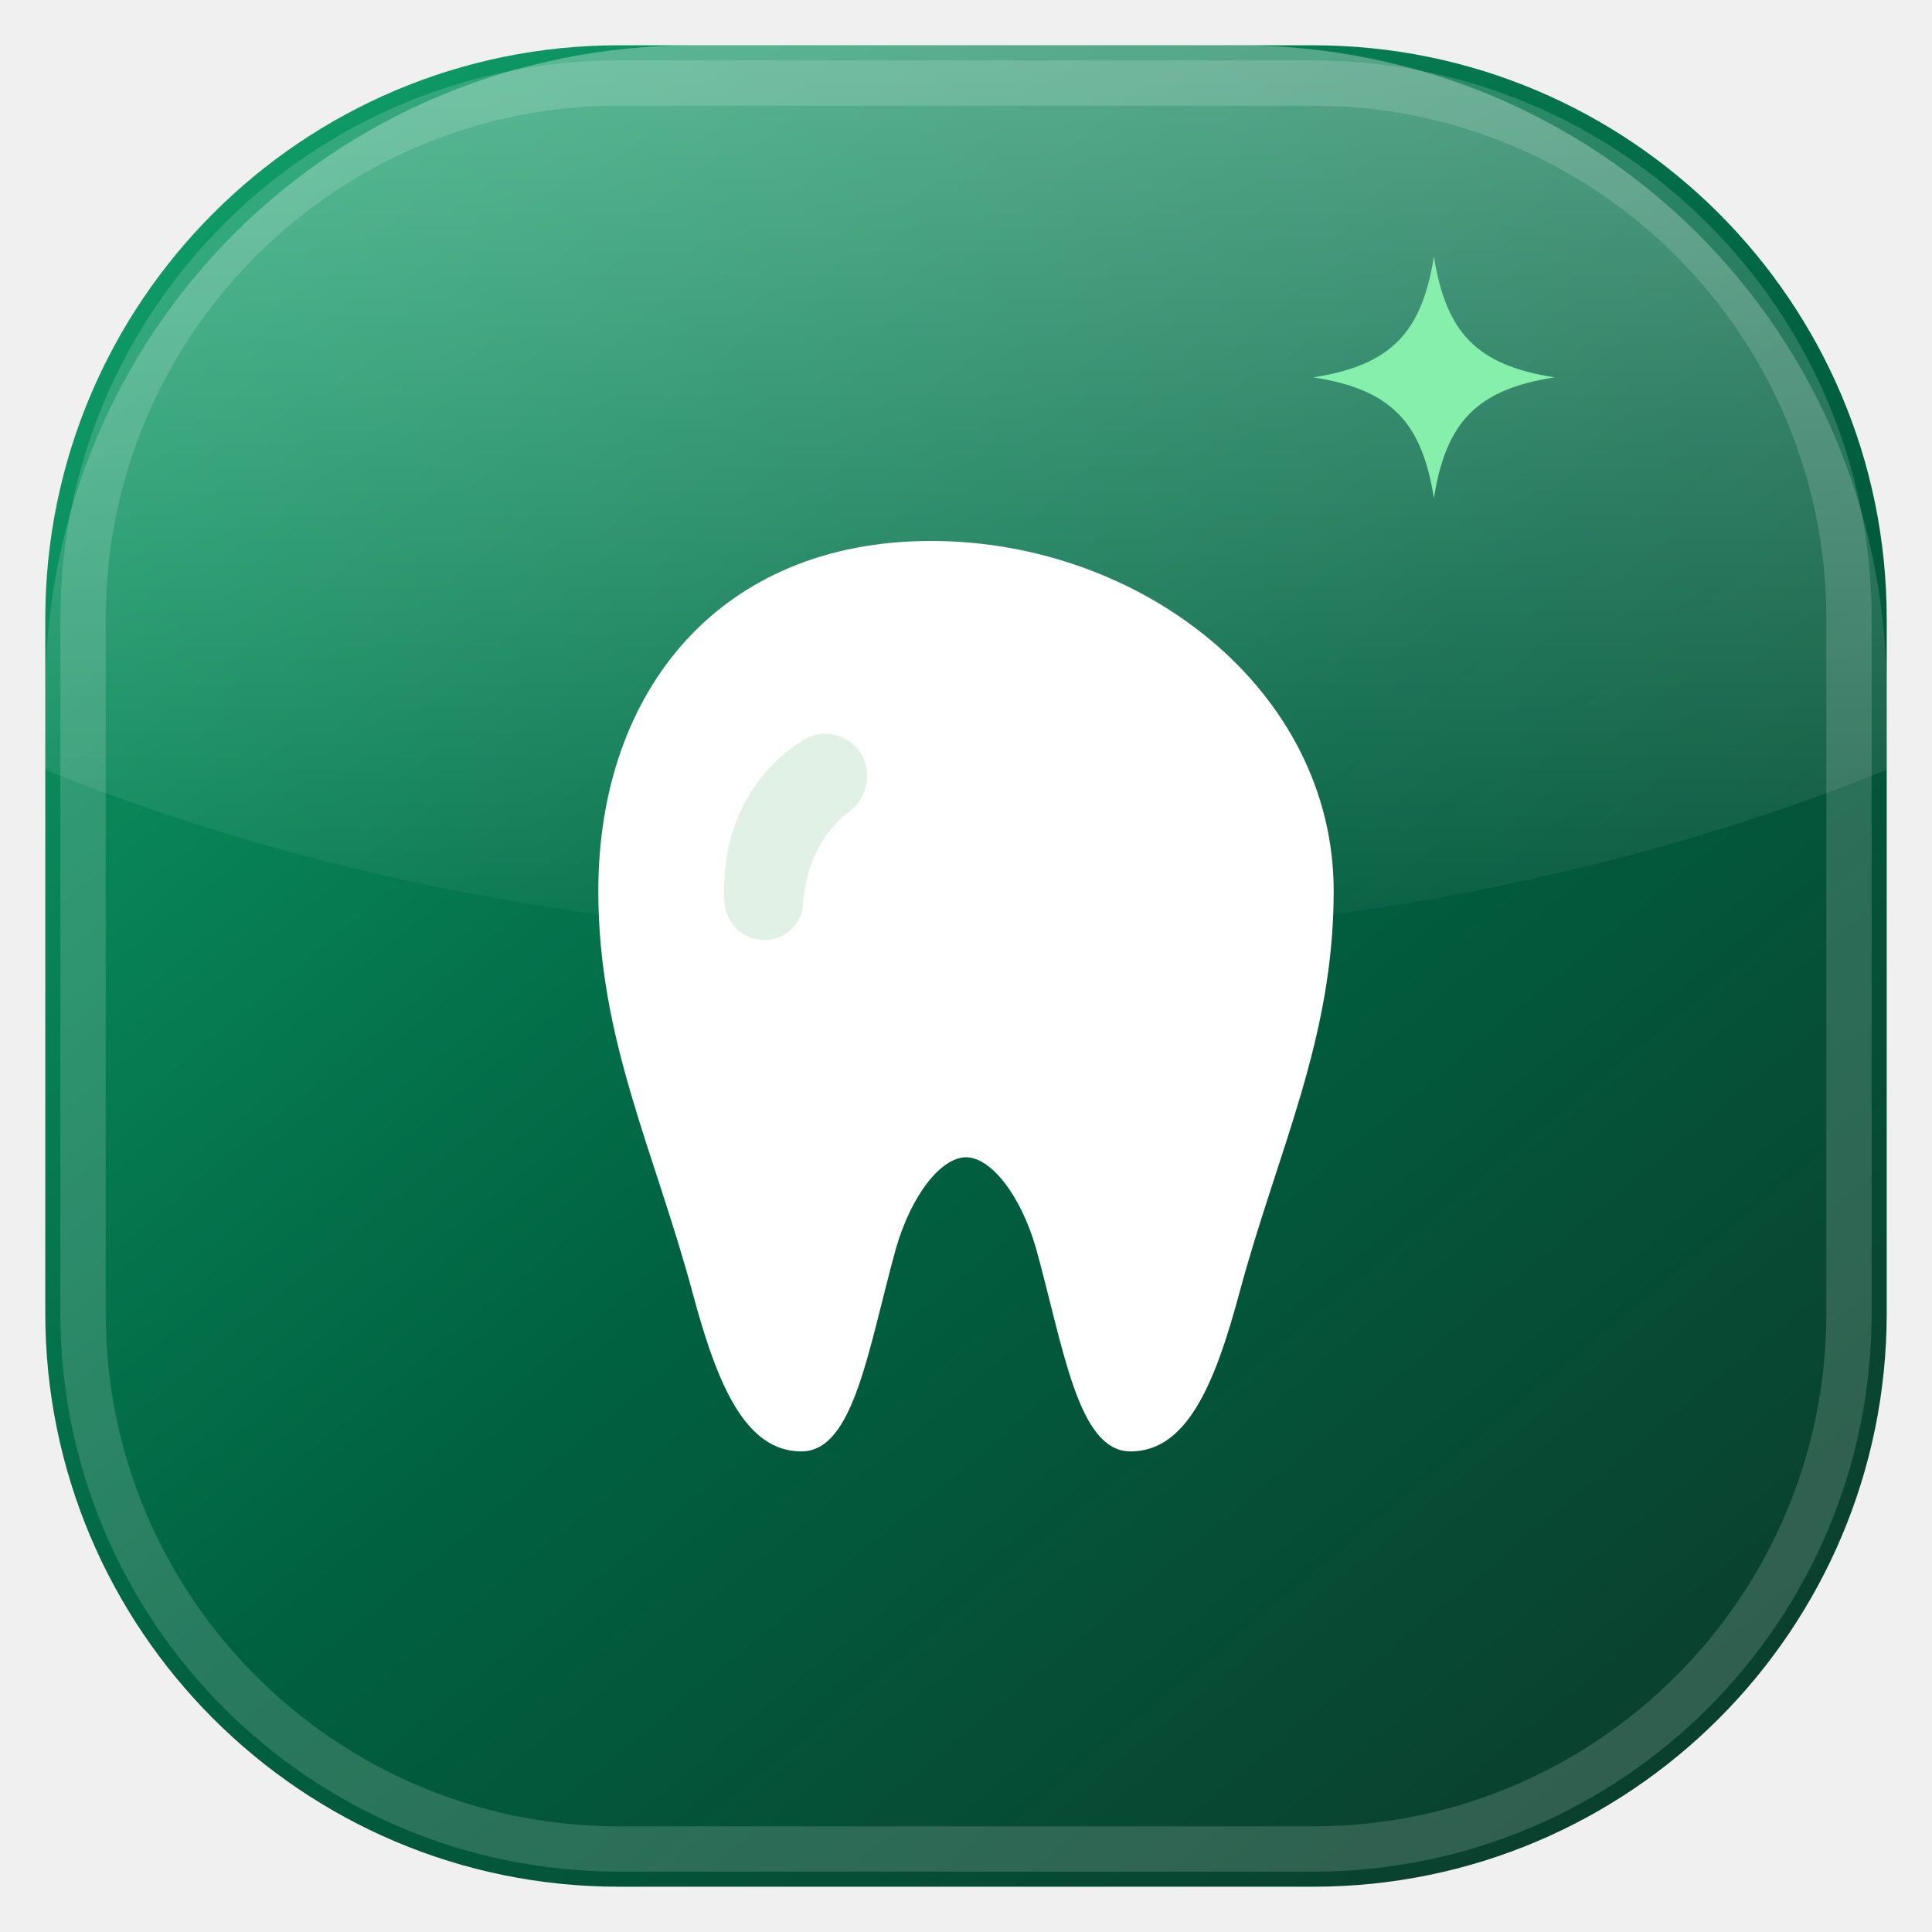
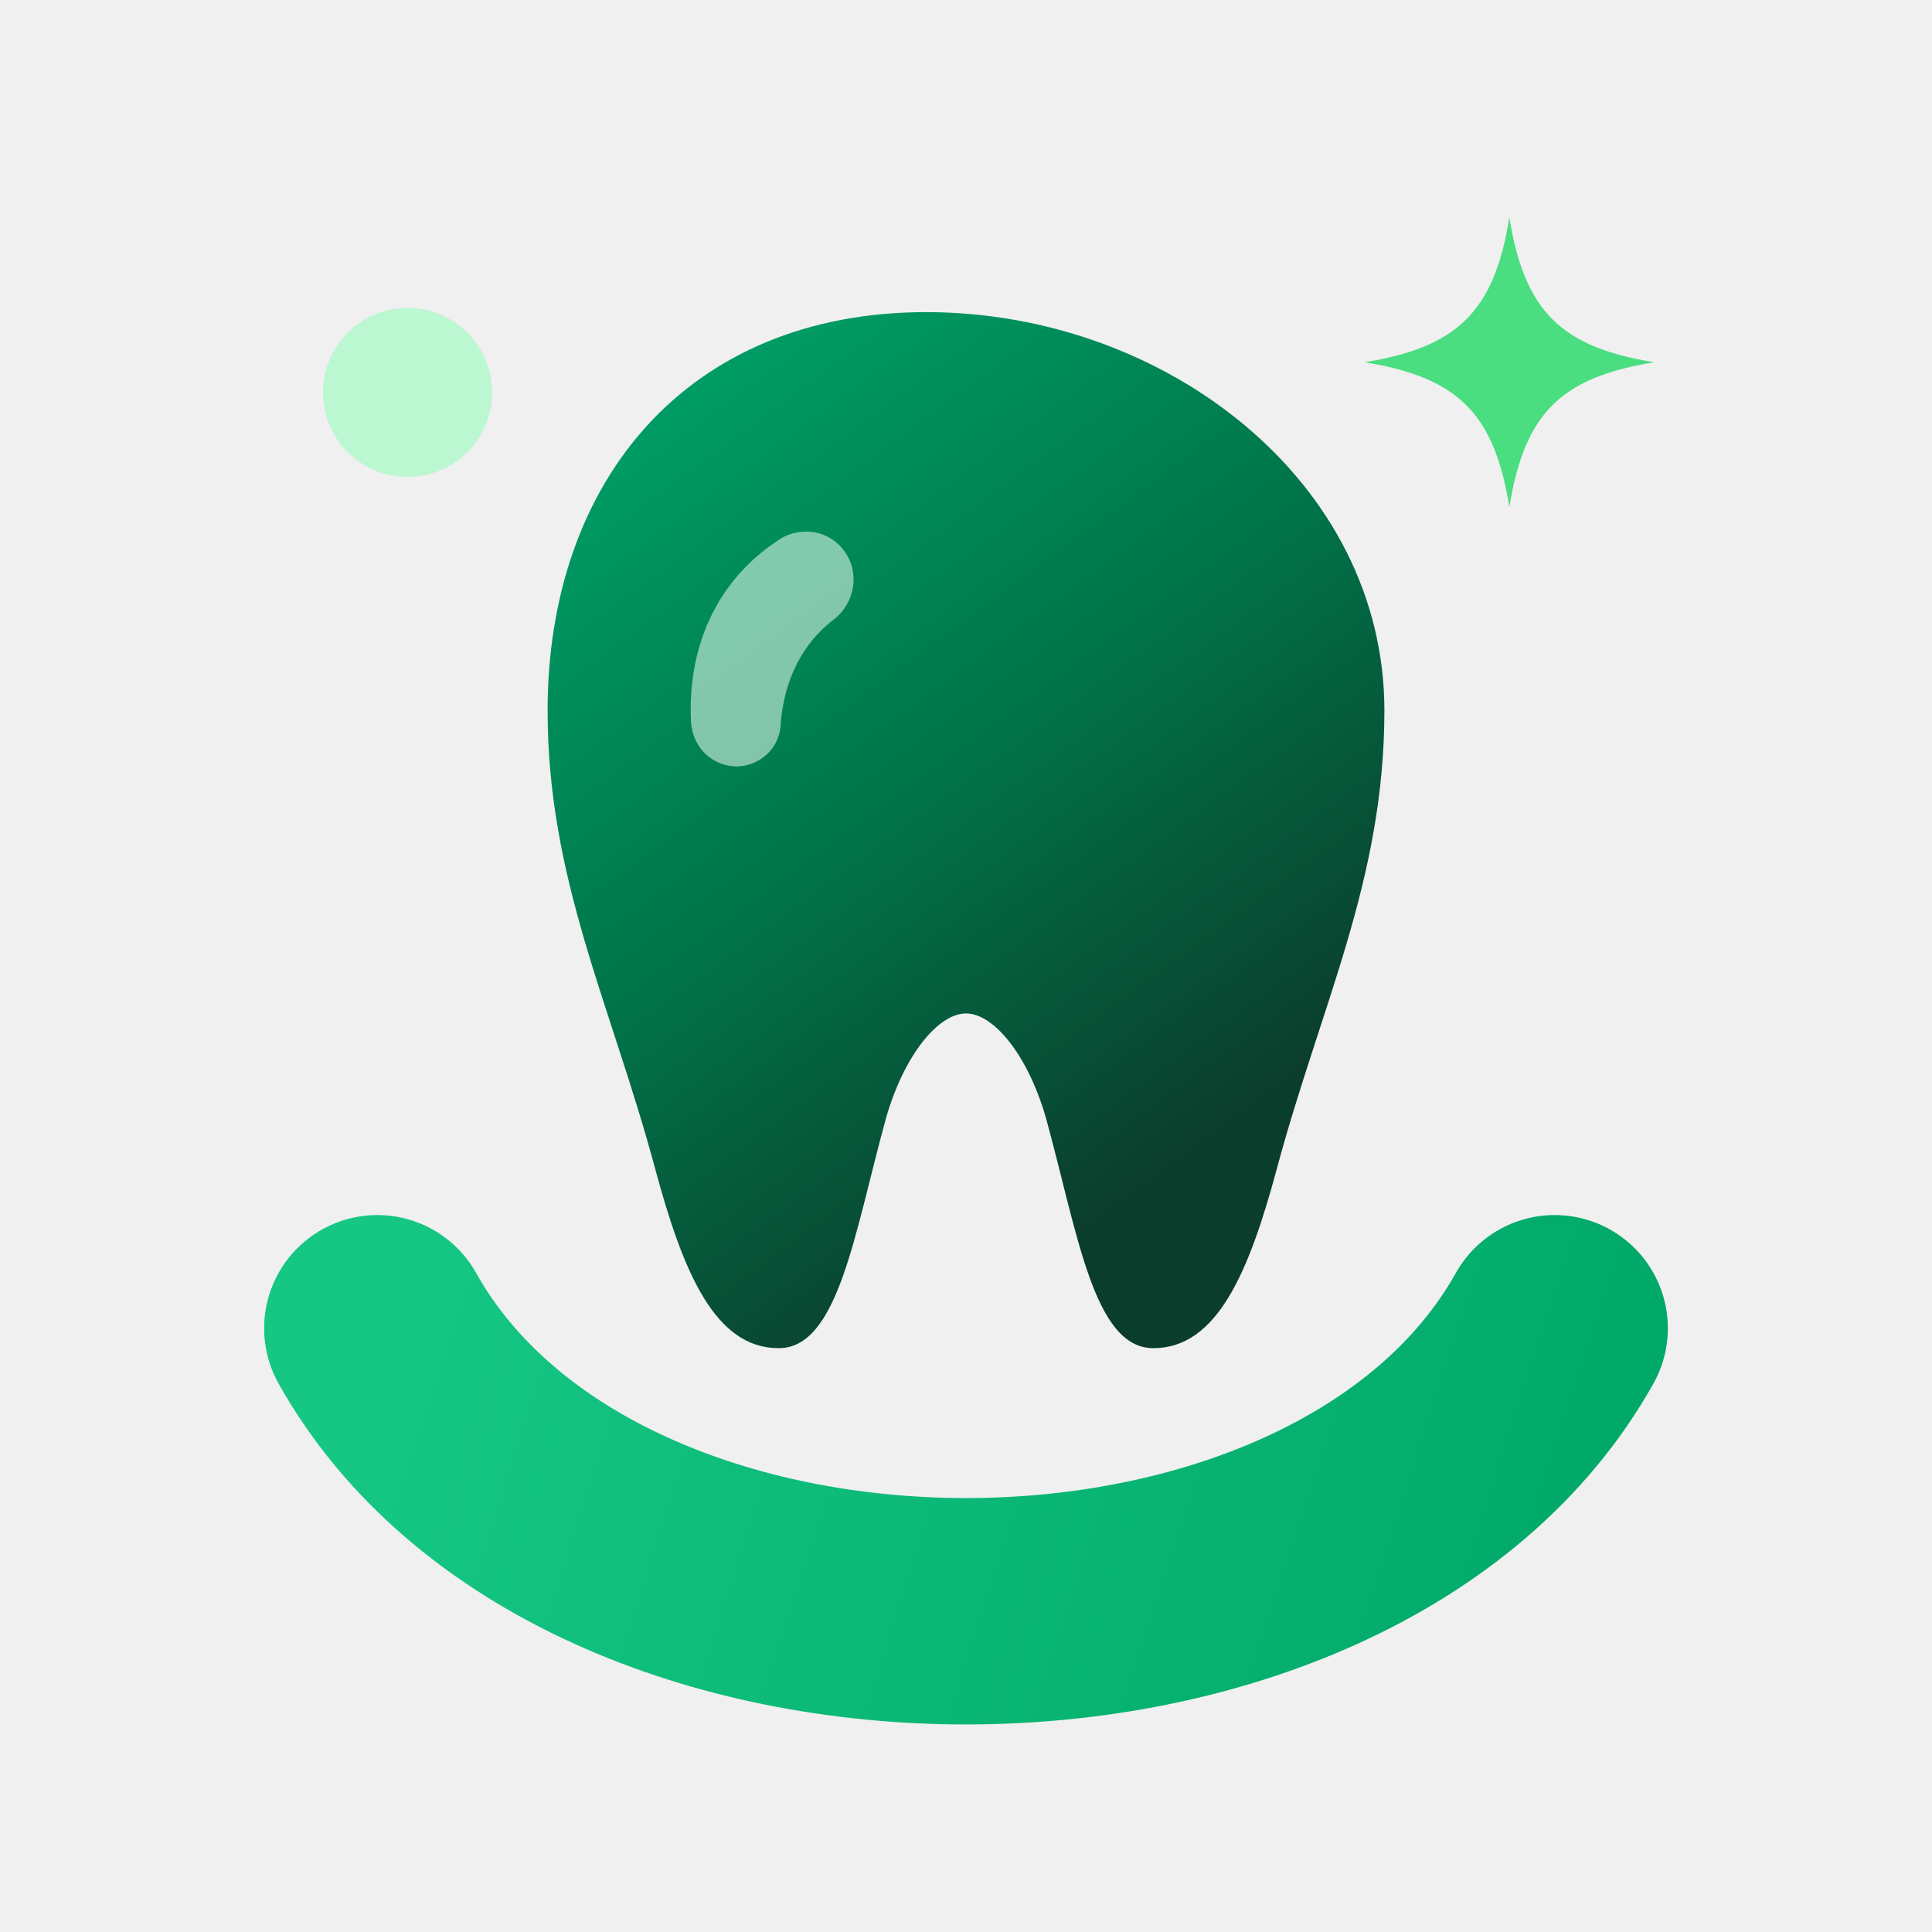
<svg xmlns="http://www.w3.org/2000/svg" viewBox="0 0 64 64" fill="none">
  <defs>
-     <linearGradient id="mBadge" x1="8" y1="3" x2="56" y2="61" gradientUnits="userSpaceOnUse">
-       <stop stop-color="#0F9D68" />
-       <stop offset="0.52" stop-color="#006241" />
+     <linearGradient id="mTooth" x1="19" y1="9" x2="47" y2="47" gradientUnits="userSpaceOnUse">
+       <stop stop-color="#009E66" />
+       <stop offset="0.5" stop-color="#00754A" />
      <stop offset="1" stop-color="#0B3D2C" />
    </linearGradient>
-     <linearGradient id="mSheen" x1="32" y1="1.5" x2="32" y2="34" gradientUnits="userSpaceOnUse">
-       <stop stop-color="#FFFFFF" stop-opacity="0.32" />
-       <stop offset="1" stop-color="#FFFFFF" stop-opacity="0" />
+     <linearGradient id="mSmile" x1="12" y1="44" x2="52" y2="57" gradientUnits="userSpaceOnUse">
+       <stop stop-color="#16C784" />
+       <stop offset="1" stop-color="#00A868" />
    </linearGradient>
  </defs>
-   <rect x="1.5" y="1.5" width="61" height="61" rx="19" fill="url(#mBadge)" />
-   <path d="M1.5 23 C1.5 11 11 1.5 23 1.5 L41 1.5 C53 1.5 62.5 11 62.5 23 L62.5 25.5 C44 33 20 33 1.5 25.5 Z" fill="url(#mSheen)" />
-   <rect x="2.75" y="2.75" width="58.5" height="58.5" rx="17.75" stroke="#FFFFFF" stroke-opacity="0.16" stroke-width="1.5" />
-   <g transform="translate(32 33) scale(0.58) translate(-34 -32)">
-     <path d="M32 6 C20 6 13 14.5 13 26 C13 34.5 16.2 40.8 18.4 49 C19.8 54.2 21.4 58 24.6 58 C27.6 58 28.4 52.2 30 46.4 C30.9 43.3 32.6 41.2 34 41.2 C35.4 41.2 37.1 43.3 38 46.4 C39.6 52.2 40.4 58 43.4 58 C46.6 58 48.2 54.2 49.6 49 C51.8 40.8 55 34.5 55 26 C55 14.5 44 6 32 6 Z" fill="#FFFFFF" />
-     <path d="M24.5 17.5 C21.5 19.5 20 22.8 20.2 26.6 C20.3 27.9 21.3 28.8 22.5 28.8 C23.6 28.8 24.7 27.9 24.7 26.6 C24.9 24.4 25.8 22.6 27.4 21.4 C28.4 20.6 28.7 19.1 27.9 18 C27.1 16.9 25.6 16.7 24.5 17.5 Z" fill="#D7ECDD" opacity="0.75" />
+   <path d="M50 7.2 C50.5 10.3 51.7 11.5 54.8 12 C51.7 12.5 50.5 13.7 50 16.8 C49.5 13.7 48.3 12.5 45.2 12 C48.3 11.5 49.5 10.3 50 7.2 Z" fill="#4ADE80" />
+   <circle cx="13.5" cy="13" r="2.8" fill="#BBF7D0" />
+   <g transform="translate(32 27.5) scale(0.66) translate(-34 -32)">
+     <path d="M32 6 C20 6 13 14.5 13 26 C13 34.5 16.2 40.8 18.4 49 C19.8 54.2 21.4 58 24.6 58 C27.6 58 28.4 52.2 30 46.4 C30.9 43.3 32.6 41.2 34 41.2 C35.4 41.2 37.1 43.3 38 46.4 C39.6 52.2 40.4 58 43.4 58 C46.6 58 48.2 54.2 49.6 49 C51.8 40.8 55 34.5 55 26 C55 14.5 44 6 32 6 Z" fill="url(#mTooth)" />
+     <path d="M24.5 17.5 C21.5 19.5 20 22.8 20.2 26.6 C20.3 27.9 21.3 28.8 22.5 28.8 C23.6 28.8 24.7 27.9 24.7 26.6 C24.9 24.4 25.8 22.6 27.4 21.4 C28.4 20.6 28.7 19.1 27.9 18 C27.1 16.9 25.6 16.7 24.5 17.5 Z" fill="#ECFDF5" opacity="0.55" />
  </g>
-   <path d="M47.5 8.5 C47.9 11 48.9 12.1 51.5 12.5 C48.9 12.9 47.9 14 47.5 16.5 C47.1 14 46.1 12.9 43.5 12.5 C46.1 12.1 47.1 11 47.5 8.5 Z" fill="#86EFAC" />
+   <path d="M12.5 44 C19.5 56.5 44.5 56.5 51.5 44" stroke="url(#mSmile)" stroke-width="7.5" stroke-linecap="round" fill="none" />
</svg>
